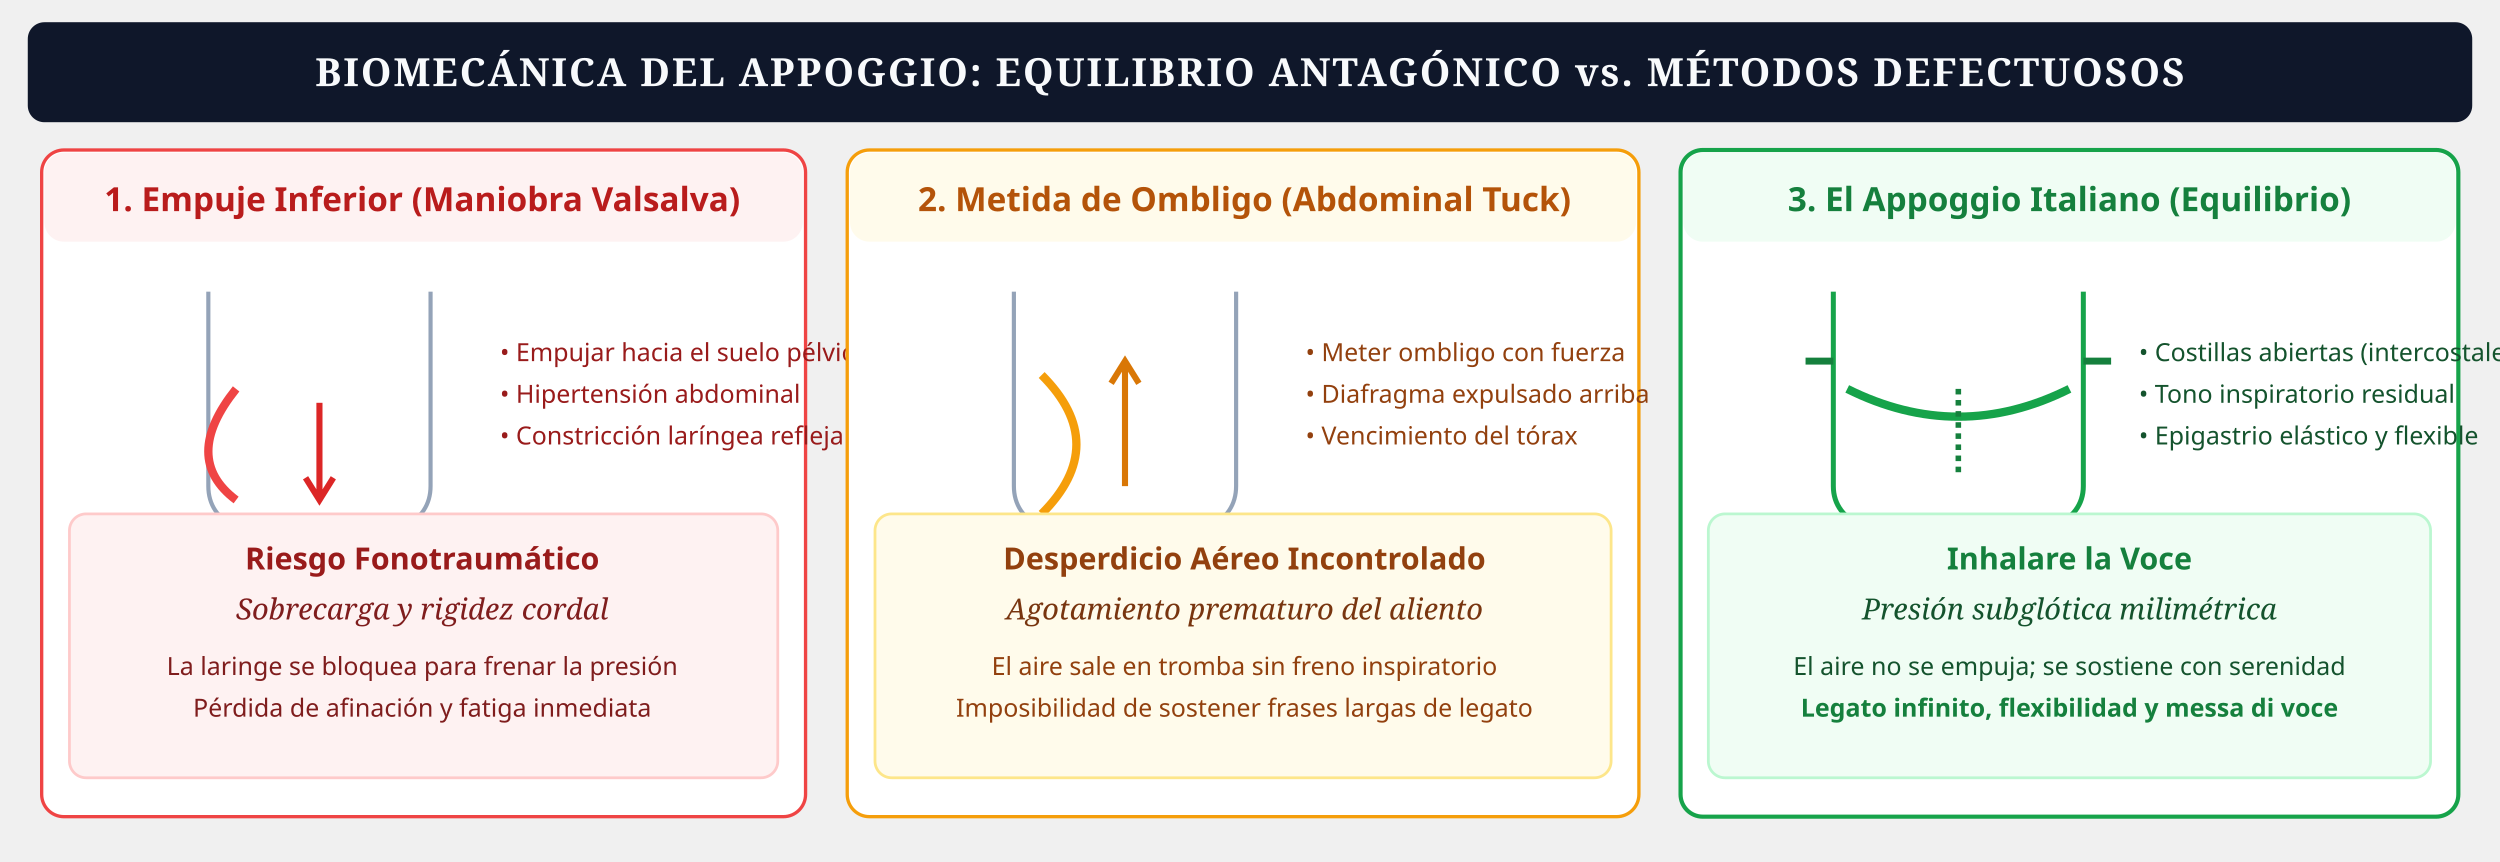
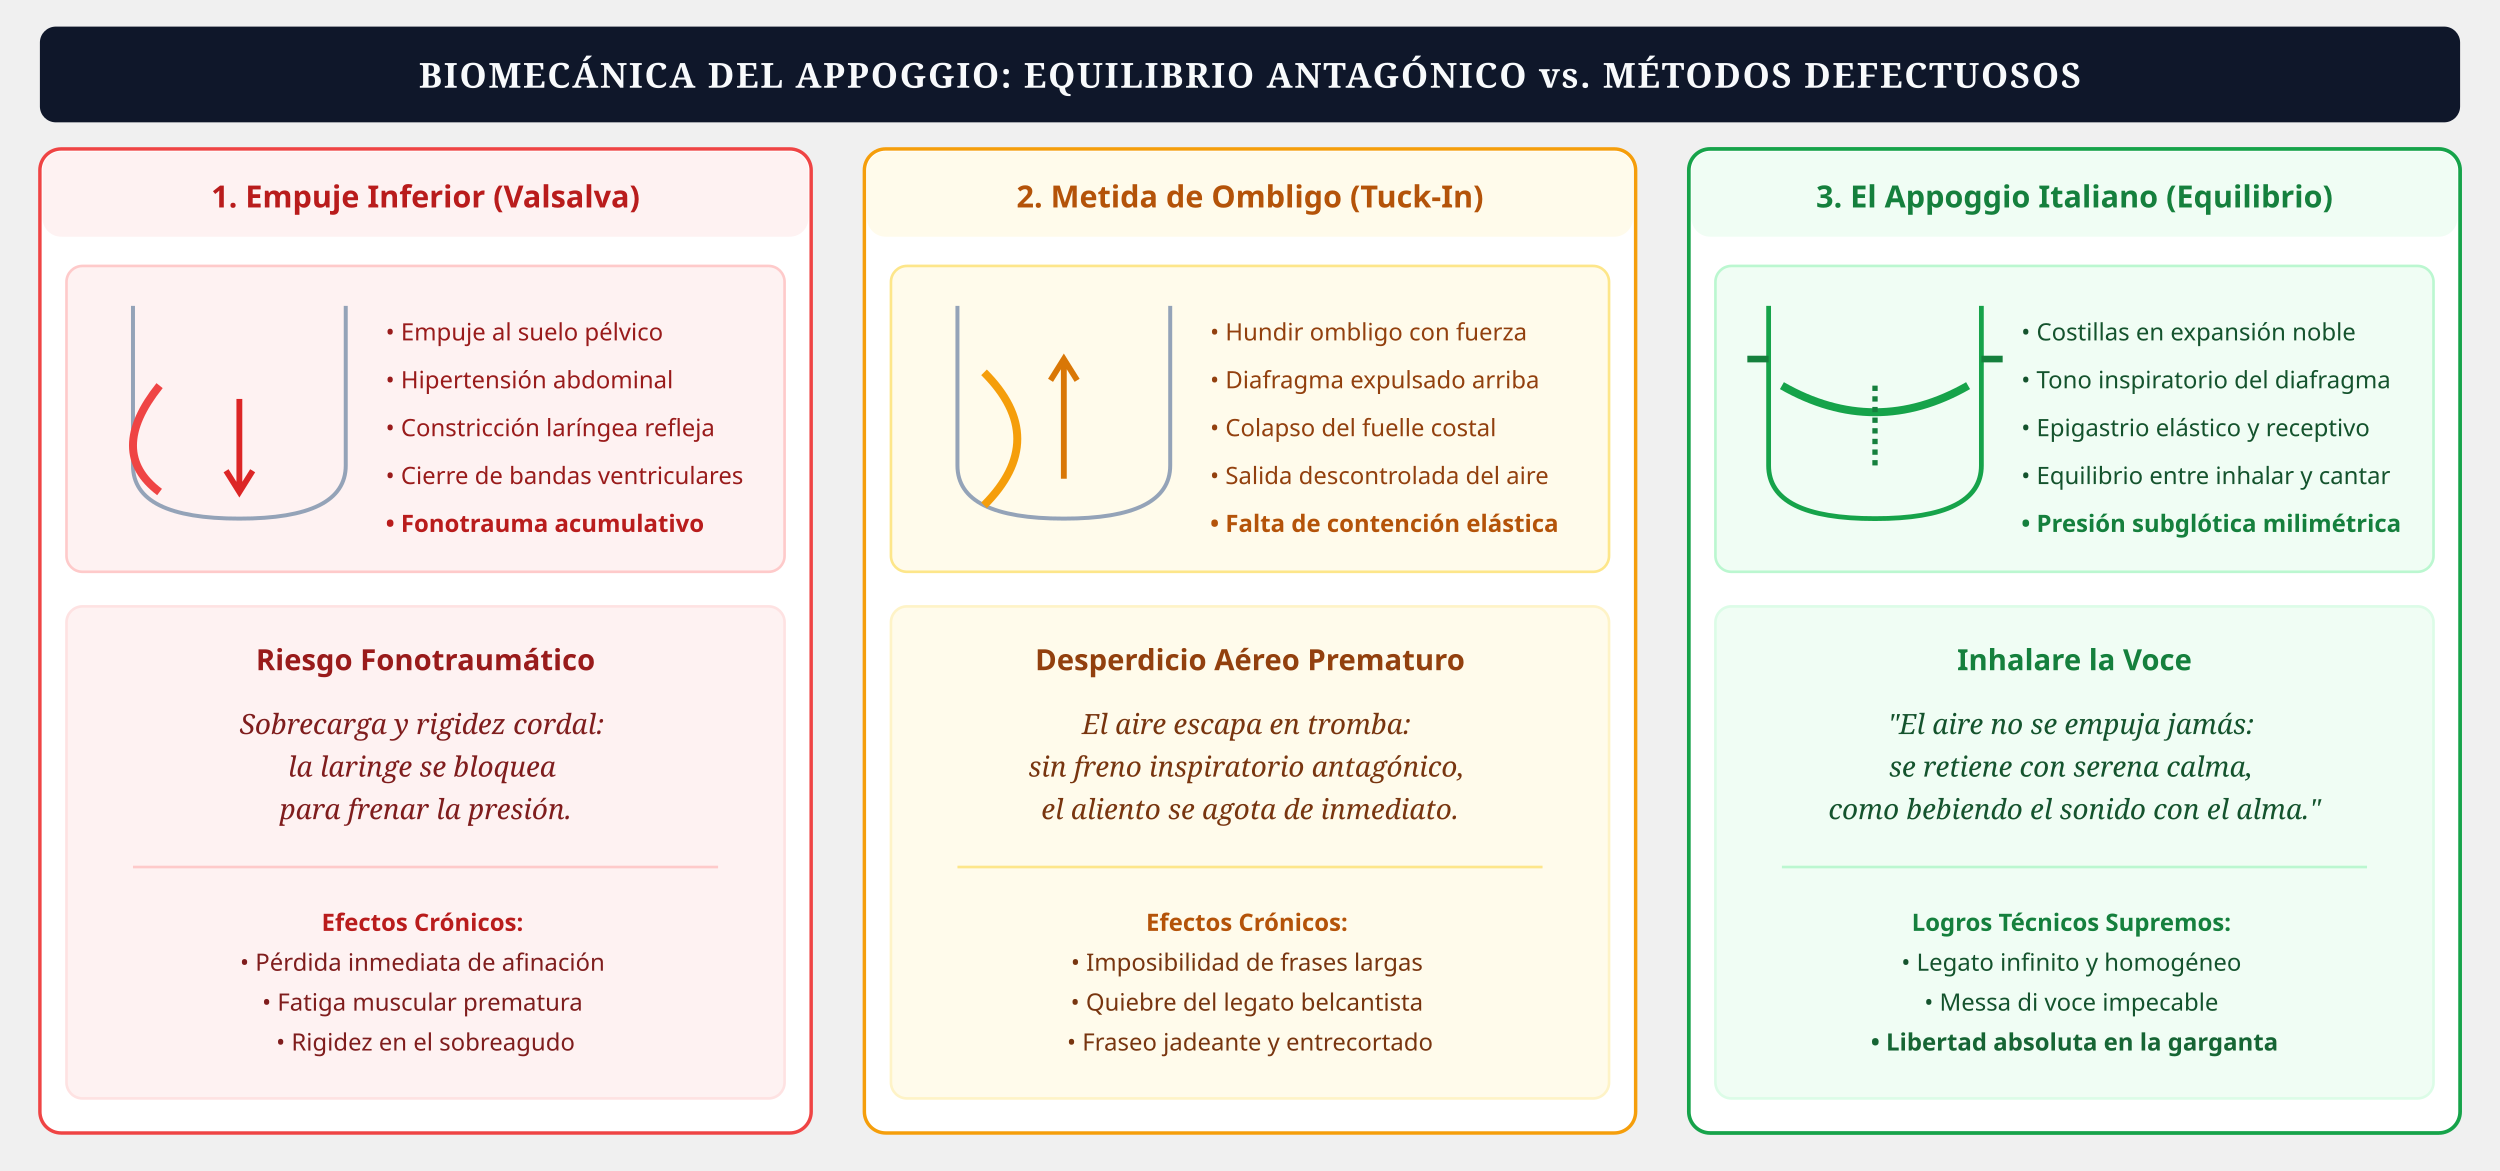
- <svg xmlns="http://www.w3.org/2000/svg" viewBox="0 0 900 310" width="100%" height="auto" style="background:#ffffff; border:1px solid #cbd5e1; border-radius:10px; padding:12px; box-shadow: 0 2px 8px rgba(0,0,0,0.05);">
-   <rect x="10" y="8" width="880" height="36" rx="6" fill="#0f172a" />
-   <text x="450" y="31" text-anchor="middle" font-family="'Cinzel', serif" font-size="14" font-weight="700" fill="#f8fafc" letter-spacing="0.05em">BIOMECÁNICA DEL APPOGGIO: EQUILIBRIO ANTAGÓNICO vs. MÉTODOS DEFECTUOSOS</text>
-   <rect x="15" y="54" width="275" height="240" rx="8" fill="#ffffff" stroke="#ef4444" stroke-width="1.2" />
-   <rect x="16" y="55" width="273" height="32" rx="7" fill="#fef2f2" />
-   <text x="152" y="76" text-anchor="middle" font-family="'Plus Jakarta Sans', sans-serif" font-weight="700" font-size="12" fill="#b91c1c">1. Empuje Inferior (Maniobra Valsalva)</text>
-   <g transform="translate(45, 95)">
-     <path d="M 30 10 L 30 80 Q 30 100 70 100 Q 110 100 110 80 L 110 10" fill="none" stroke="#94a3b8" stroke-width="1.5" />
-     <path d="M 40 45 Q 20 70 40 85" stroke="#ef4444" stroke-width="3" fill="none" />
-     <path d="M 70 50 L 70 85 M 65 77 L 70 85 L 75 77" stroke="#dc2626" stroke-width="2.2" fill="none" />
-     <text x="135" y="35" font-family="'Plus Jakarta Sans', sans-serif" font-size="9" fill="#991b1b">• Empujar hacia el suelo pélvico</text>
-     <text x="135" y="50" font-family="'Plus Jakarta Sans', sans-serif" font-size="9" fill="#991b1b">• Hipertensión abdominal</text>
-     <text x="135" y="65" font-family="'Plus Jakarta Sans', sans-serif" font-size="9" fill="#991b1b">• Constricción laríngea refleja</text>
+ <svg xmlns="http://www.w3.org/2000/svg" viewBox="0 0 940 440" width="100%" height="auto" style="background:#ffffff; border:1px solid #cbd5e1; border-radius:10px; padding:12px; box-shadow: 0 2px 8px rgba(0,0,0,0.05);">
+   <rect x="15" y="10" width="910" height="36" rx="6" fill="#0f172a" />
+   <text x="470" y="33" text-anchor="middle" font-family="'Cinzel', serif" font-size="13" font-weight="700" fill="#f8fafc" letter-spacing="0.05em">BIOMECÁNICA DEL APPOGGIO: EQUILIBRIO ANTAGÓNICO vs. MÉTODOS DEFECTUOSOS</text>
+   <rect x="15" y="56" width="290" height="370" rx="8" fill="#ffffff" stroke="#ef4444" stroke-width="1.3" />
+   <rect x="16" y="57" width="288" height="32" rx="7" fill="#fef2f2" />
+   <text x="160" y="78" text-anchor="middle" font-family="'Plus Jakarta Sans', sans-serif" font-weight="700" font-size="11.5" fill="#b91c1c">1. Empuje Inferior (Valsalva)</text>
+   <g transform="translate(25, 100)">
+     <rect x="0" y="0" width="270" height="115" rx="6" fill="#fef2f2" stroke="#fecaca" />
+     <path d="M 25 15 L 25 75 Q 25 95 65 95 Q 105 95 105 75 L 105 15" fill="none" stroke="#94a3b8" stroke-width="1.5" />
+     <path d="M 35 45 Q 15 70 35 85" stroke="#ef4444" stroke-width="3" fill="none" />
+     <path d="M 65 50 L 65 85 M 60 77 L 65 85 L 70 77" stroke="#dc2626" stroke-width="2.2" fill="none" />
+     <text x="120" y="28" font-family="'Plus Jakarta Sans', sans-serif" font-size="9" fill="#991b1b">• Empuje al suelo pélvico</text>
+     <text x="120" y="46" font-family="'Plus Jakarta Sans', sans-serif" font-size="9" fill="#991b1b">• Hipertensión abdominal</text>
+     <text x="120" y="64" font-family="'Plus Jakarta Sans', sans-serif" font-size="9" fill="#991b1b">• Constricción laríngea refleja</text>
+     <text x="120" y="82" font-family="'Plus Jakarta Sans', sans-serif" font-size="9" fill="#991b1b">• Cierre de bandas ventriculares</text>
+     <text x="120" y="100" font-family="'Plus Jakarta Sans', sans-serif" font-size="9" font-weight="600" fill="#b91c1c">• Fonotrauma acumulativo</text>
  </g>
-   <rect x="25" y="185" width="255" height="95" rx="6" fill="#fef2f2" stroke="#fecaca" />
-   <text x="152" y="205" text-anchor="middle" font-family="'Plus Jakarta Sans', sans-serif" font-size="11" font-weight="700" fill="#991b1b">Riesgo Fonotraumático</text>
-   <text x="152" y="223" text-anchor="middle" font-family="'Newsreader', serif" font-style="italic" font-size="10.5" fill="#7f1d1d">Sobrecarga y rigidez cordal</text>
-   <text x="152" y="243" text-anchor="middle" font-family="'Plus Jakarta Sans', sans-serif" font-size="9" fill="#7f1d1d">La laringe se bloquea para frenar la presión</text>
-   <text x="152" y="258" text-anchor="middle" font-family="'Plus Jakarta Sans', sans-serif" font-size="9" fill="#7f1d1d">Pérdida de afinación y fatiga inmediata</text>
-   <rect x="305" y="54" width="285" height="240" rx="8" fill="#ffffff" stroke="#f59e0b" stroke-width="1.2" />
-   <rect x="306" y="55" width="283" height="32" rx="7" fill="#fffbeb" />
-   <text x="448" y="76" text-anchor="middle" font-family="'Plus Jakarta Sans', sans-serif" font-weight="700" font-size="12" fill="#b45309">2. Metida de Ombligo (Abdominal Tuck)</text>
-   <g transform="translate(335, 95)">
-     <path d="M 30 10 L 30 80 Q 30 100 70 100 Q 110 100 110 80 L 110 10" fill="none" stroke="#94a3b8" stroke-width="1.5" />
-     <path d="M 40 40 Q 65 65 40 90" stroke="#f59e0b" stroke-width="3" fill="none" />
-     <path d="M 70 80 L 70 35 M 65 43 L 70 35 L 75 43" stroke="#d97706" stroke-width="2.2" fill="none" />
-     <text x="135" y="35" font-family="'Plus Jakarta Sans', sans-serif" font-size="9" fill="#92400e">• Meter ombligo con fuerza</text>
-     <text x="135" y="50" font-family="'Plus Jakarta Sans', sans-serif" font-size="9" fill="#92400e">• Diafragma expulsado arriba</text>
-     <text x="135" y="65" font-family="'Plus Jakarta Sans', sans-serif" font-size="9" fill="#92400e">• Vencimiento del tórax</text>
+   <g transform="translate(25, 228)">
+     <rect x="0" y="0" width="270" height="185" rx="6" fill="#fef2f2" stroke="#fee2e2" />
+     <text x="135" y="24" text-anchor="middle" font-family="'Plus Jakarta Sans', sans-serif" font-size="11" font-weight="700" fill="#991b1b">Riesgo Fonotraumático</text>
+     <text x="135" y="48" text-anchor="middle" font-family="'Newsreader', serif" font-style="italic" font-size="10.5" fill="#7f1d1d">
+       <tspan x="135" dy="0">Sobrecarga y rigidez cordal:</tspan>
+       <tspan x="135" dy="16">la laringe se bloquea</tspan>
+       <tspan x="135" dy="16">para frenar la presión.</tspan>
+     </text>
+     <line x1="25" y1="98" x2="245" y2="98" stroke="#fecaca" stroke-width="1" />
+     <text x="135" y="122" text-anchor="middle" font-family="'Plus Jakarta Sans', sans-serif" font-size="9" fill="#7f1d1d">
+       <tspan x="135" dy="0" font-weight="700" fill="#b91c1c">Efectos Crónicos:</tspan>
+       <tspan x="135" dy="15">• Pérdida inmediata de afinación</tspan>
+       <tspan x="135" dy="15">• Fatiga muscular prematura</tspan>
+       <tspan x="135" dy="15">• Rigidez en el sobreagudo</tspan>
+     </text>
  </g>
-   <rect x="315" y="185" width="265" height="95" rx="6" fill="#fffbeb" stroke="#fde68a" />
-   <text x="448" y="205" text-anchor="middle" font-family="'Plus Jakarta Sans', sans-serif" font-size="11" font-weight="700" fill="#92400e">Desperdicio Aéreo Incontrolado</text>
-   <text x="448" y="223" text-anchor="middle" font-family="'Newsreader', serif" font-style="italic" font-size="10.5" fill="#78350f">Agotamiento prematuro del aliento</text>
-   <text x="448" y="243" text-anchor="middle" font-family="'Plus Jakarta Sans', sans-serif" font-size="9" fill="#92400e">El aire sale en tromba sin freno inspiratorio</text>
-   <text x="448" y="258" text-anchor="middle" font-family="'Plus Jakarta Sans', sans-serif" font-size="9" fill="#92400e">Imposibilidad de sostener frases largas de legato</text>
-   <rect x="605" y="54" width="280" height="240" rx="8" fill="#ffffff" stroke="#16a34a" stroke-width="1.5" />
-   <rect x="606" y="55" width="278" height="32" rx="7" fill="#f0fdf4" />
-   <text x="745" y="76" text-anchor="middle" font-family="'Plus Jakarta Sans', sans-serif" font-weight="700" font-size="12" fill="#15803d">3. El Appoggio Italiano (Equilibrio)</text>
-   <g transform="translate(635, 95)">
-     <path d="M 25 10 L 25 80 Q 25 100 70 100 Q 115 100 115 80 L 115 10" fill="none" stroke="#16a34a" stroke-width="1.8" />
-     <path d="M 15 35 L 25 35 M 115 35 L 125 35" stroke="#15803d" stroke-width="2.5" />
-     <path d="M 30 45 Q 70 65 110 45" stroke="#16a34a" stroke-width="3" fill="none" />
-     <path d="M 70 45 L 70 60 M 70 75 L 70 60" stroke="#15803d" stroke-width="2" stroke-dasharray="2,2" />
-     <text x="135" y="35" font-family="'Plus Jakarta Sans', sans-serif" font-size="9" fill="#14532d">• Costillas abiertas (intercostales)</text>
-     <text x="135" y="50" font-family="'Plus Jakarta Sans', sans-serif" font-size="9" fill="#14532d">• Tono inspiratorio residual</text>
-     <text x="135" y="65" font-family="'Plus Jakarta Sans', sans-serif" font-size="9" fill="#14532d">• Epigastrio elástico y flexible</text>
+   <rect x="325" y="56" width="290" height="370" rx="8" fill="#ffffff" stroke="#f59e0b" stroke-width="1.3" />
+   <rect x="326" y="57" width="288" height="32" rx="7" fill="#fffbeb" />
+   <text x="470" y="78" text-anchor="middle" font-family="'Plus Jakarta Sans', sans-serif" font-weight="700" font-size="11.5" fill="#b45309">2. Metida de Ombligo (Tuck-In)</text>
+   <g transform="translate(335, 100)">
+     <rect x="0" y="0" width="270" height="115" rx="6" fill="#fffbeb" stroke="#fde68a" />
+     <path d="M 25 15 L 25 75 Q 25 95 65 95 Q 105 95 105 75 L 105 15" fill="none" stroke="#94a3b8" stroke-width="1.5" />
+     <path d="M 35 40 Q 60 65 35 90" stroke="#f59e0b" stroke-width="3" fill="none" />
+     <path d="M 65 80 L 65 35 M 60 43 L 65 35 L 70 43" stroke="#d97706" stroke-width="2.2" fill="none" />
+     <text x="120" y="28" font-family="'Plus Jakarta Sans', sans-serif" font-size="9" fill="#92400e">• Hundir ombligo con fuerza</text>
+     <text x="120" y="46" font-family="'Plus Jakarta Sans', sans-serif" font-size="9" fill="#92400e">• Diafragma expulsado arriba</text>
+     <text x="120" y="64" font-family="'Plus Jakarta Sans', sans-serif" font-size="9" fill="#92400e">• Colapso del fuelle costal</text>
+     <text x="120" y="82" font-family="'Plus Jakarta Sans', sans-serif" font-size="9" fill="#92400e">• Salida descontrolada del aire</text>
+     <text x="120" y="100" font-family="'Plus Jakarta Sans', sans-serif" font-size="9" font-weight="600" fill="#b45309">• Falta de contención elástica</text>
  </g>
-   <rect x="615" y="185" width="260" height="95" rx="6" fill="#f0fdf4" stroke="#bbf7d0" />
-   <text x="745" y="205" text-anchor="middle" font-family="'Plus Jakarta Sans', sans-serif" font-size="11" font-weight="700" fill="#15803d">Inhalare la Voce</text>
-   <text x="745" y="223" text-anchor="middle" font-family="'Newsreader', serif" font-style="italic" font-size="10.5" fill="#14532d">Presión subglótica milimétrica</text>
-   <text x="745" y="243" text-anchor="middle" font-family="'Plus Jakarta Sans', sans-serif" font-size="9" fill="#14532d">El aire no se empuja; se sostiene con serenidad</text>
-   <text x="745" y="258" text-anchor="middle" font-family="'Plus Jakarta Sans', sans-serif" font-size="9" font-weight="600" fill="#15803d">Legato infinito, flexibilidad y messa di voce</text>
+   <g transform="translate(335, 228)">
+     <rect x="0" y="0" width="270" height="185" rx="6" fill="#fffbeb" stroke="#fef3c7" />
+     <text x="135" y="24" text-anchor="middle" font-family="'Plus Jakarta Sans', sans-serif" font-size="11" font-weight="700" fill="#92400e">Desperdicio Aéreo Prematuro</text>
+     <text x="135" y="48" text-anchor="middle" font-family="'Newsreader', serif" font-style="italic" font-size="10.5" fill="#78350f">
+       <tspan x="135" dy="0">El aire escapa en tromba:</tspan>
+       <tspan x="135" dy="16">sin freno inspiratorio antagónico,</tspan>
+       <tspan x="135" dy="16">el aliento se agota de inmediato.</tspan>
+     </text>
+     <line x1="25" y1="98" x2="245" y2="98" stroke="#fde68a" stroke-width="1" />
+     <text x="135" y="122" text-anchor="middle" font-family="'Plus Jakarta Sans', sans-serif" font-size="9" fill="#78350f">
+       <tspan x="135" dy="0" font-weight="700" fill="#b45309">Efectos Crónicos:</tspan>
+       <tspan x="135" dy="15">• Imposibilidad de frases largas</tspan>
+       <tspan x="135" dy="15">• Quiebre del legato belcantista</tspan>
+       <tspan x="135" dy="15">• Fraseo jadeante y entrecortado</tspan>
+     </text>
+   </g>
+   <rect x="635" y="56" width="290" height="370" rx="8" fill="#ffffff" stroke="#16a34a" stroke-width="1.4" />
+   <rect x="636" y="57" width="288" height="32" rx="7" fill="#f0fdf4" />
+   <text x="780" y="78" text-anchor="middle" font-family="'Plus Jakarta Sans', sans-serif" font-weight="700" font-size="11.5" fill="#15803d">3. El Appoggio Italiano (Equilibrio)</text>
+   <g transform="translate(645, 100)">
+     <rect x="0" y="0" width="270" height="115" rx="6" fill="#f0fdf4" stroke="#bbf7d0" />
+     <path d="M 20 15 L 20 75 Q 20 95 60 95 Q 100 95 100 75 L 100 15" fill="none" stroke="#16a34a" stroke-width="1.8" />
+     <path d="M 12 35 L 20 35 M 100 35 L 108 35" stroke="#15803d" stroke-width="2.5" />
+     <path d="M 25 45 Q 60 65 95 45" stroke="#16a34a" stroke-width="3" fill="none" />
+     <path d="M 60 45 L 60 60 M 60 75 L 60 60" stroke="#15803d" stroke-width="2" stroke-dasharray="2,2" />
+     <text x="115" y="28" font-family="'Plus Jakarta Sans', sans-serif" font-size="9" fill="#14532d">• Costillas en expansión noble</text>
+     <text x="115" y="46" font-family="'Plus Jakarta Sans', sans-serif" font-size="9" fill="#14532d">• Tono inspiratorio del diafragma</text>
+     <text x="115" y="64" font-family="'Plus Jakarta Sans', sans-serif" font-size="9" fill="#14532d">• Epigastrio elástico y receptivo</text>
+     <text x="115" y="82" font-family="'Plus Jakarta Sans', sans-serif" font-size="9" fill="#14532d">• Equilibrio entre inhalar y cantar</text>
+     <text x="115" y="100" font-family="'Plus Jakarta Sans', sans-serif" font-size="9" font-weight="600" fill="#15803d">• Presión subglótica milimétrica</text>
+   </g>
+   <g transform="translate(645, 228)">
+     <rect x="0" y="0" width="270" height="185" rx="6" fill="#f0fdf4" stroke="#dcfce7" />
+     <text x="135" y="24" text-anchor="middle" font-family="'Plus Jakarta Sans', sans-serif" font-size="11" font-weight="700" fill="#15803d">Inhalare la Voce</text>
+     <text x="135" y="48" text-anchor="middle" font-family="'Newsreader', serif" font-style="italic" font-size="10.5" fill="#14532d">
+       <tspan x="135" dy="0">"El aire no se empuja jamás:</tspan>
+       <tspan x="135" dy="16">se retiene con serena calma,</tspan>
+       <tspan x="135" dy="16">como bebiendo el sonido con el alma."</tspan>
+     </text>
+     <line x1="25" y1="98" x2="245" y2="98" stroke="#bbf7d0" stroke-width="1" />
+     <text x="135" y="122" text-anchor="middle" font-family="'Plus Jakarta Sans', sans-serif" font-size="9" fill="#14532d">
+       <tspan x="135" dy="0" font-weight="700" fill="#15803d">Logros Técnicos Supremos:</tspan>
+       <tspan x="135" dy="15">• Legato infinito y homogéneo</tspan>
+       <tspan x="135" dy="15">• Messa di voce impecable</tspan>
+       <tspan x="135" dy="15" font-weight="600" fill="#166534">• Libertad absoluta en la garganta</tspan>
+     </text>
+   </g>
</svg>
